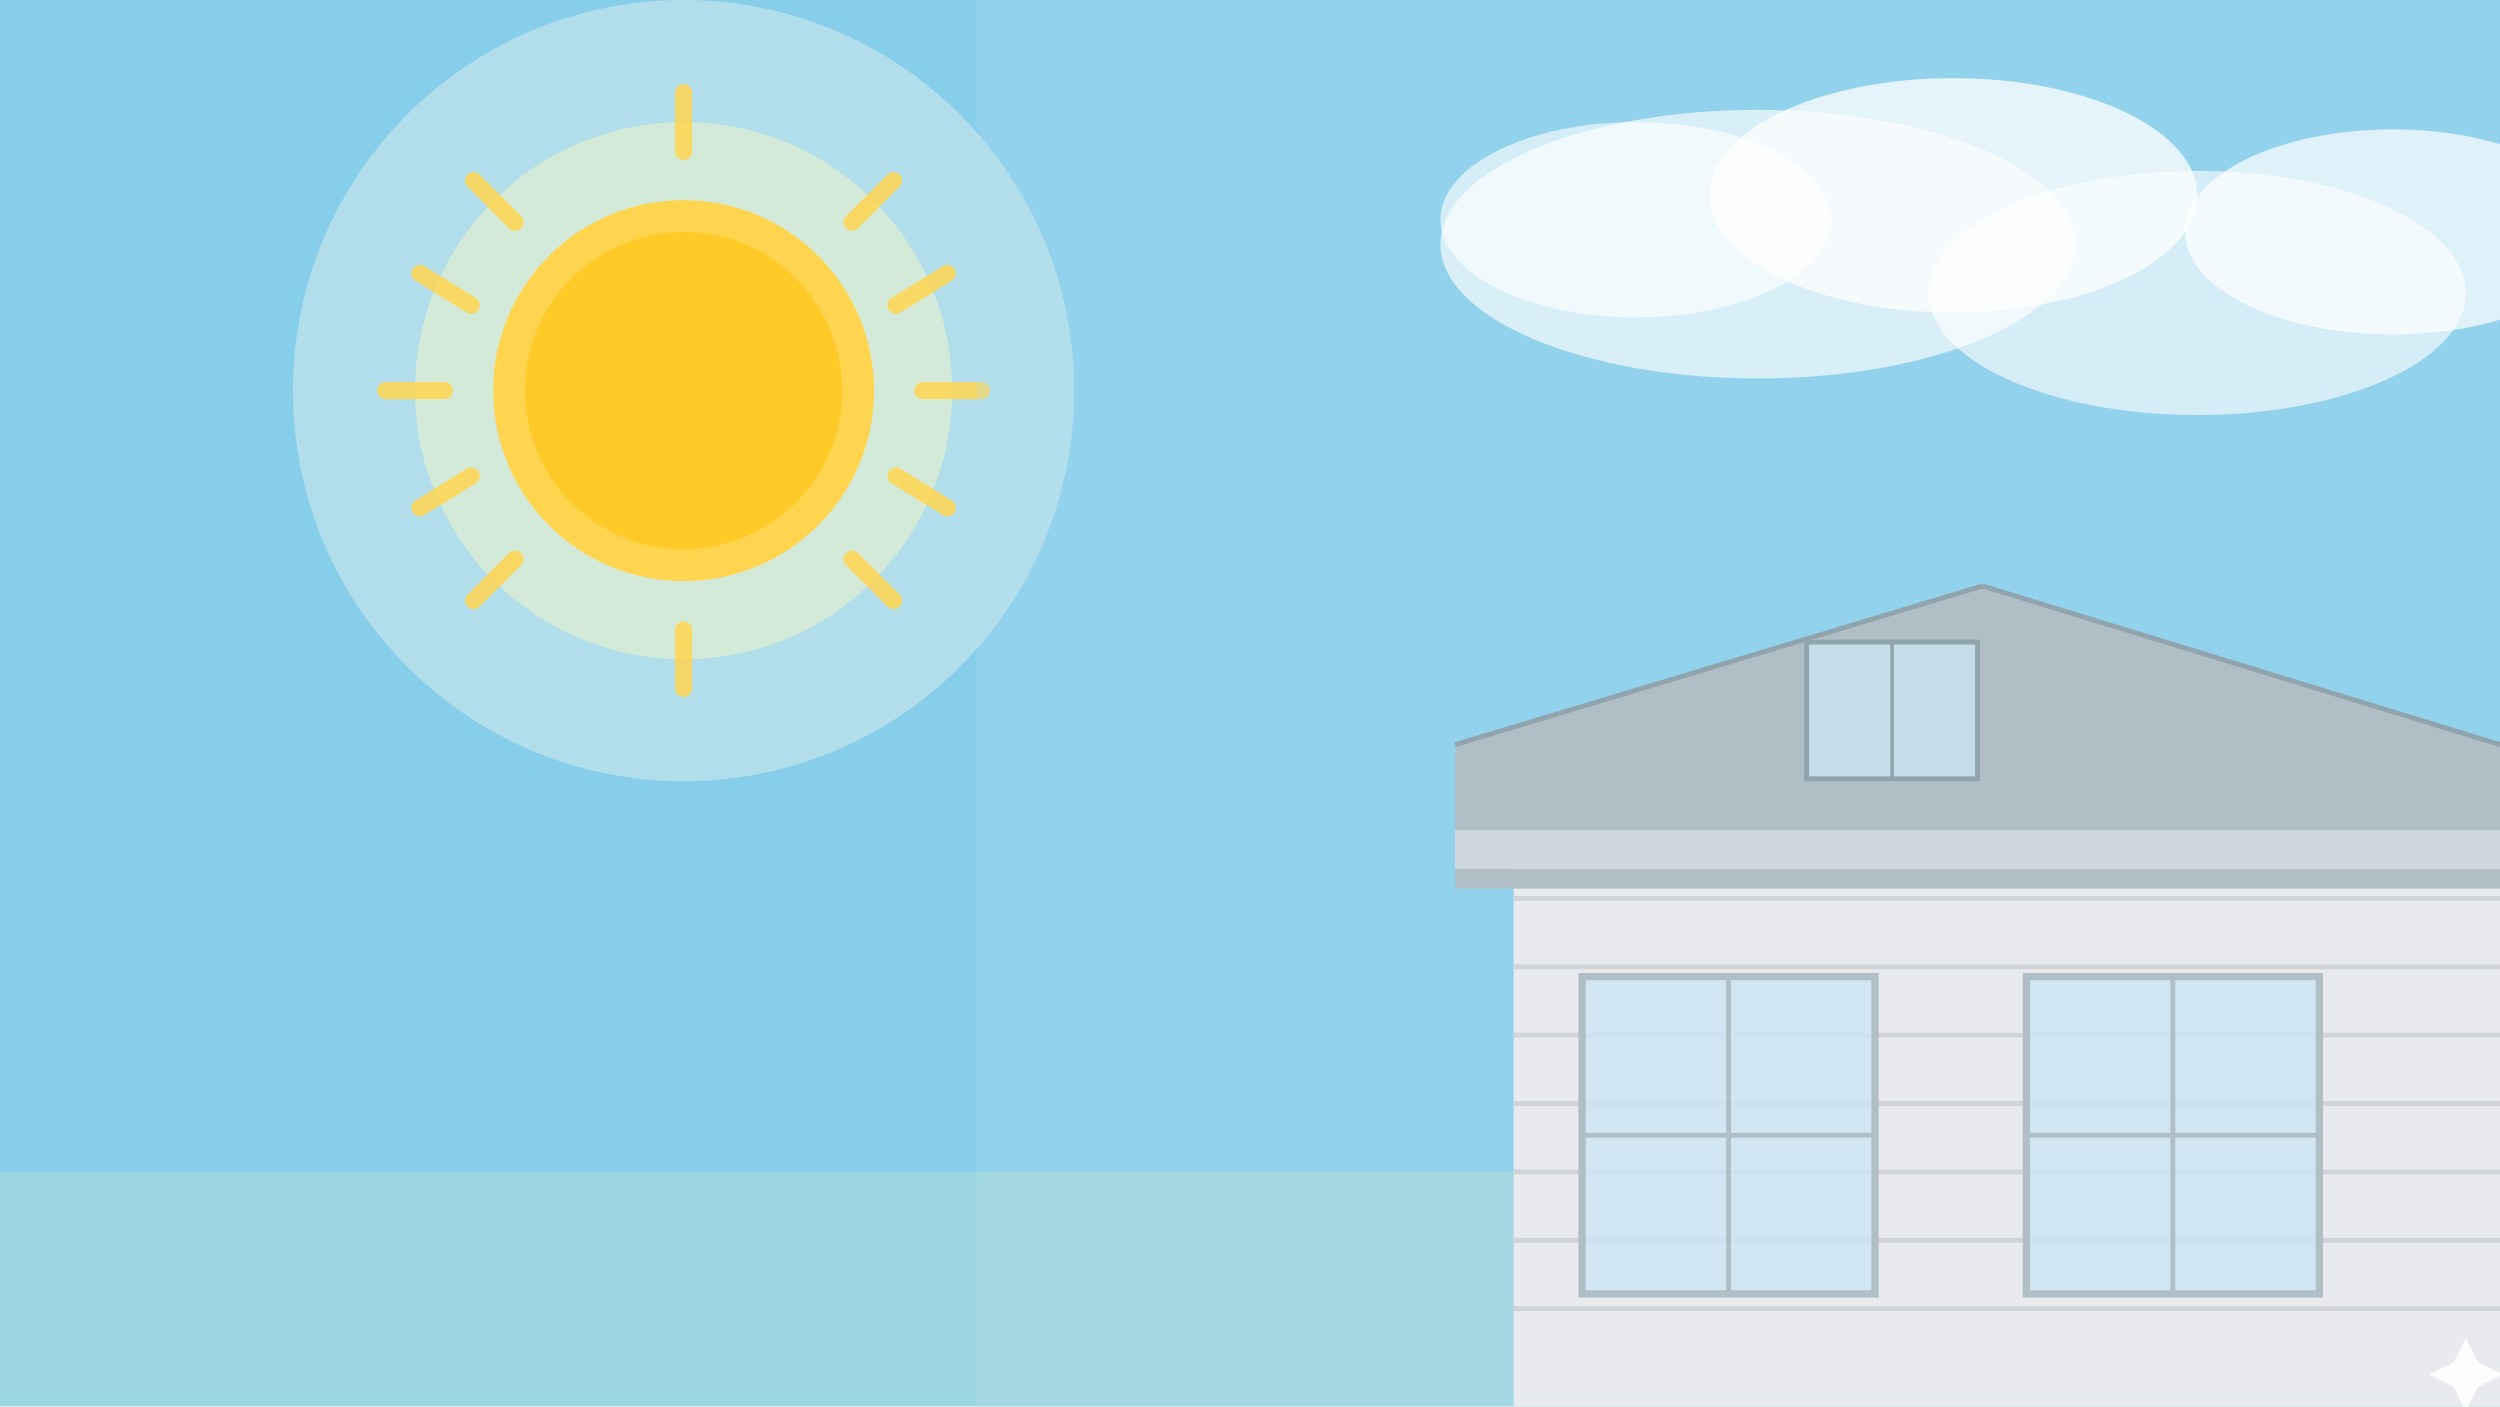
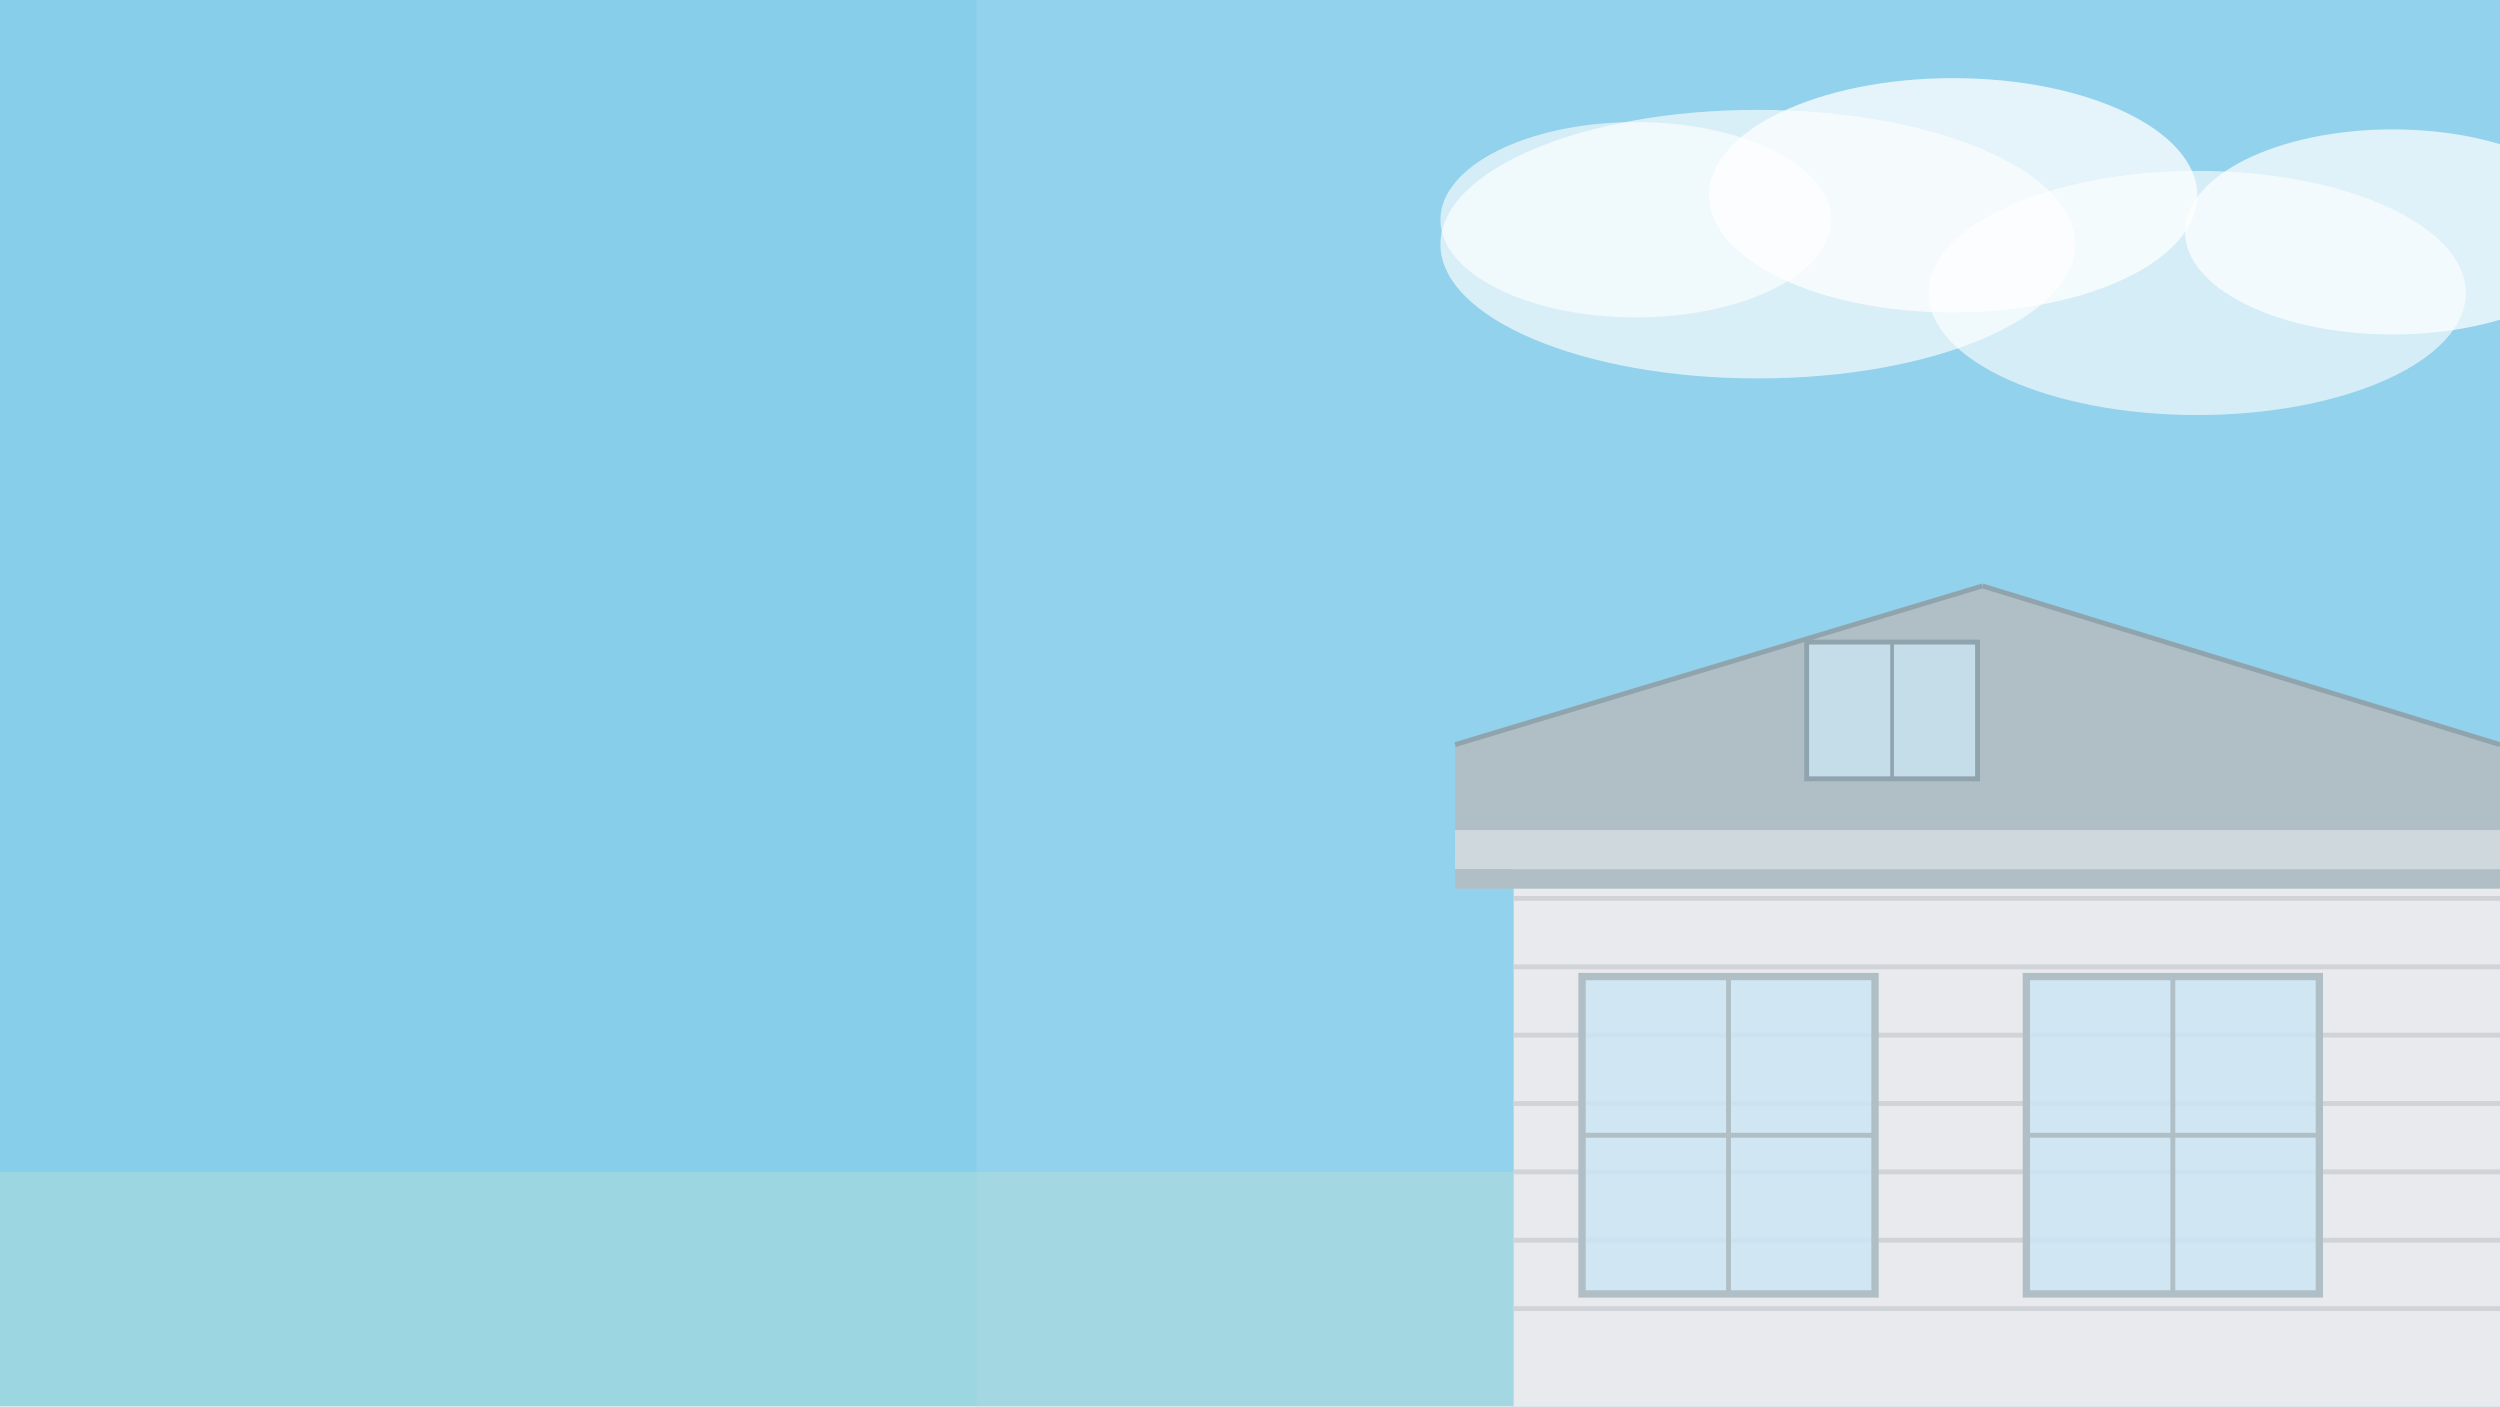
<svg xmlns="http://www.w3.org/2000/svg" viewBox="0 0 1024 576" width="1024" height="576">
  <rect width="1024" height="576" fill="#87CEEB" />
-   <circle cx="280" cy="160" r="160" fill="#fffde7" opacity="0.35" />
-   <circle cx="280" cy="160" r="110" fill="#fff9c4" opacity="0.45" />
-   <circle cx="280" cy="160" r="78" fill="#FFD54F" />
-   <circle cx="280" cy="160" r="65" fill="#FFCA28" />
-   <g stroke="#FFD54F" stroke-width="7" stroke-linecap="round" opacity="0.85">
-     <line x1="280" y1="62" x2="280" y2="38" />
-     <line x1="280" y1="258" x2="280" y2="282" />
-     <line x1="182" y1="160" x2="158" y2="160" />
-     <line x1="378" y1="160" x2="402" y2="160" />
-     <line x1="211" y1="91" x2="194" y2="74" />
-     <line x1="349" y1="229" x2="366" y2="246" />
-     <line x1="349" y1="91" x2="366" y2="74" />
-     <line x1="211" y1="229" x2="194" y2="246" />
-     <line x1="193" y1="125" x2="172" y2="112" />
-     <line x1="367" y1="195" x2="388" y2="208" />
-     <line x1="367" y1="125" x2="388" y2="112" />
-     <line x1="193" y1="195" x2="172" y2="208" />
-   </g>
  <rect x="400" y="0" width="624" height="576" fill="#b8dff0" opacity="0.25" />
  <ellipse cx="720" cy="100" rx="130" ry="55" fill="white" opacity="0.65" />
  <ellipse cx="800" cy="80" rx="100" ry="48" fill="white" opacity="0.75" />
  <ellipse cx="670" cy="90" rx="80" ry="40" fill="white" opacity="0.6" />
  <ellipse cx="900" cy="120" rx="110" ry="50" fill="white" opacity="0.6" />
  <ellipse cx="980" cy="95" rx="85" ry="42" fill="white" opacity="0.7" />
  <rect x="0" y="480" width="1024" height="96" fill="#c8e6c9" opacity="0.3" />
  <rect x="620" y="340" width="404" height="236" fill="#e8eaed" />
  <line x1="620" y1="368" x2="1024" y2="368" stroke="#d0d3d8" stroke-width="2" />
  <line x1="620" y1="396" x2="1024" y2="396" stroke="#d0d3d8" stroke-width="2" />
  <line x1="620" y1="424" x2="1024" y2="424" stroke="#d0d3d8" stroke-width="2" />
  <line x1="620" y1="452" x2="1024" y2="452" stroke="#d0d3d8" stroke-width="2" />
  <line x1="620" y1="480" x2="1024" y2="480" stroke="#d0d3d8" stroke-width="2" />
  <line x1="620" y1="508" x2="1024" y2="508" stroke="#d0d3d8" stroke-width="2" />
  <line x1="620" y1="536" x2="1024" y2="536" stroke="#d0d3d8" stroke-width="2" />
  <polygon points="596,348 1024,348 1024,305 812,240 596,305" fill="#b0bec5" />
  <line x1="596" y1="305" x2="812" y2="240" stroke="#90a4ae" stroke-width="2" />
  <line x1="812" y1="240" x2="1024" y2="305" stroke="#90a4ae" stroke-width="2" />
  <rect x="596" y="340" width="428" height="16" fill="#cfd8dc" />
  <rect x="596" y="356" width="428" height="8" fill="#b0bec5" />
  <rect x="648" y="400" width="120" height="130" fill="#cce5f5" opacity="0.85" />
  <rect x="648" y="400" width="120" height="130" fill="none" stroke="#b0bec5" stroke-width="3" />
  <line x1="708" y1="400" x2="708" y2="530" stroke="#b0bec5" stroke-width="2" />
  <line x1="648" y1="465" x2="768" y2="465" stroke="#b0bec5" stroke-width="2" />
  <rect x="830" y="400" width="120" height="130" fill="#cce5f5" opacity="0.85" />
  <rect x="830" y="400" width="120" height="130" fill="none" stroke="#b0bec5" stroke-width="3" />
  <line x1="890" y1="400" x2="890" y2="530" stroke="#b0bec5" stroke-width="2" />
  <line x1="830" y1="465" x2="950" y2="465" stroke="#b0bec5" stroke-width="2" />
  <rect x="740" y="263" width="70" height="56" fill="#cce5f5" opacity="0.75" />
  <rect x="740" y="263" width="70" height="56" fill="none" stroke="#90a4ae" stroke-width="2" />
  <line x1="775" y1="263" x2="775" y2="319" stroke="#90a4ae" stroke-width="1.5" />
-   <path d="M1005 558 l5-10 l5 10 l10 5 l-10 5 l-5 10 l-5-10 l-10-5 z" fill="white" opacity="0.9" />
</svg>
